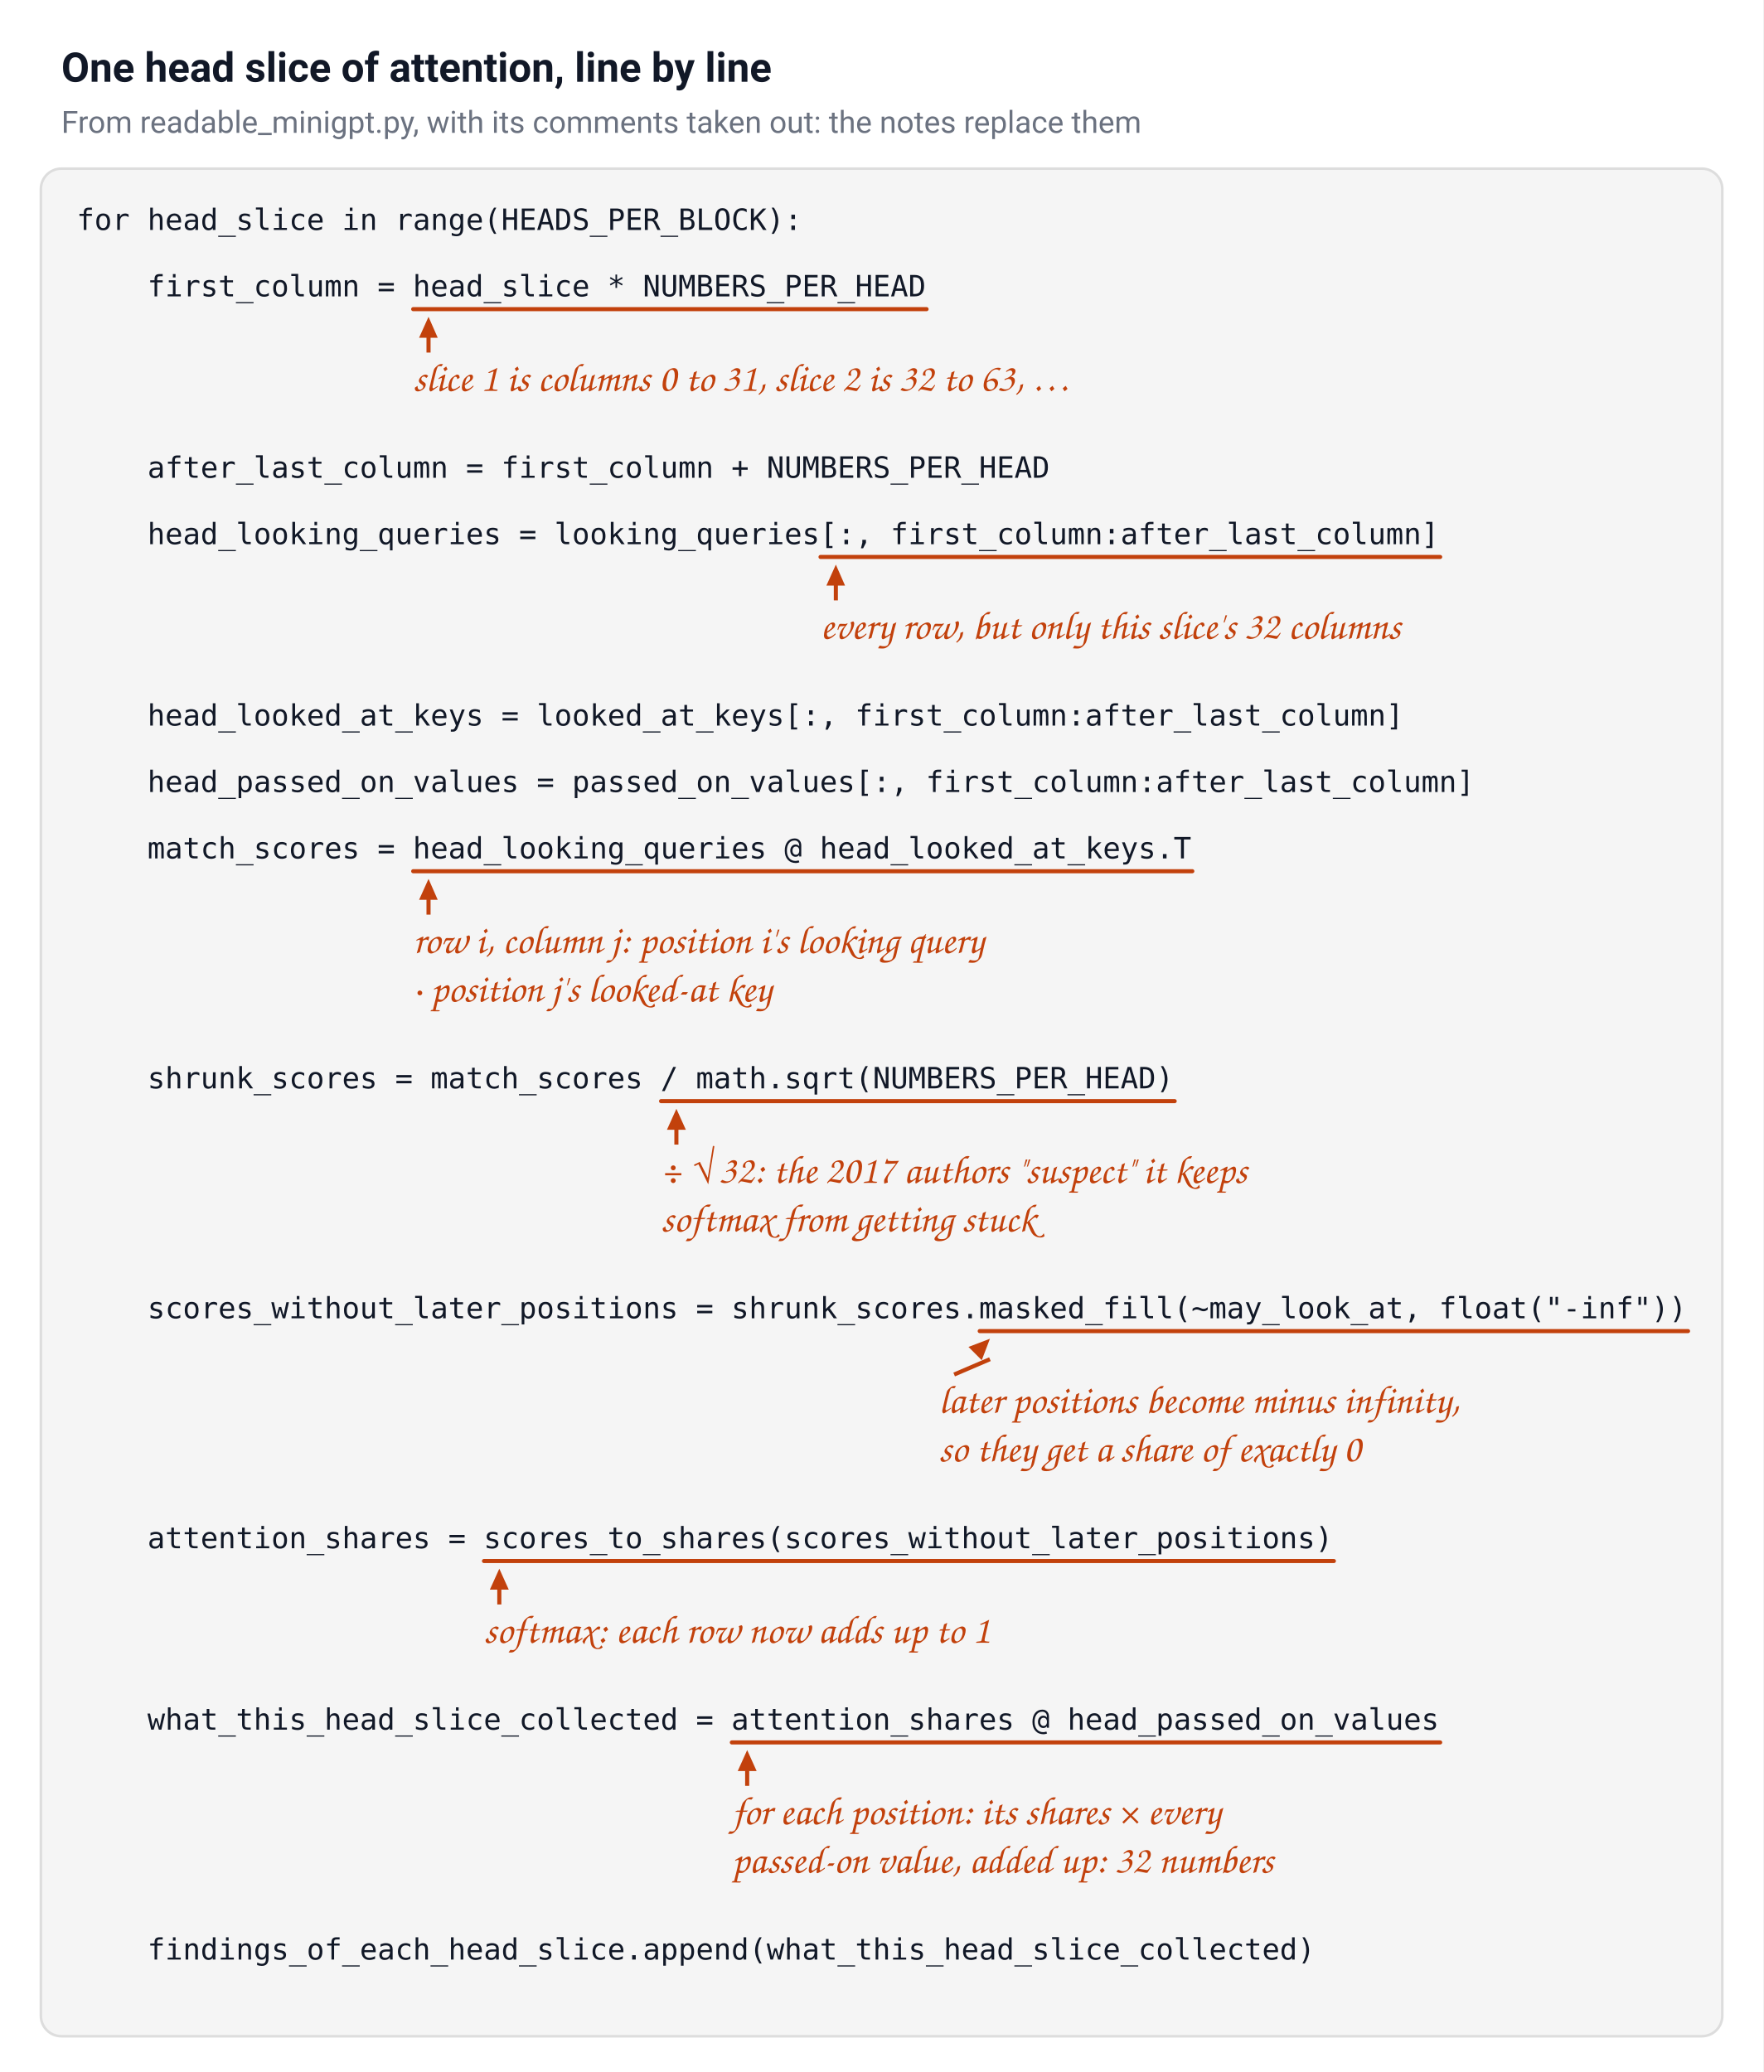
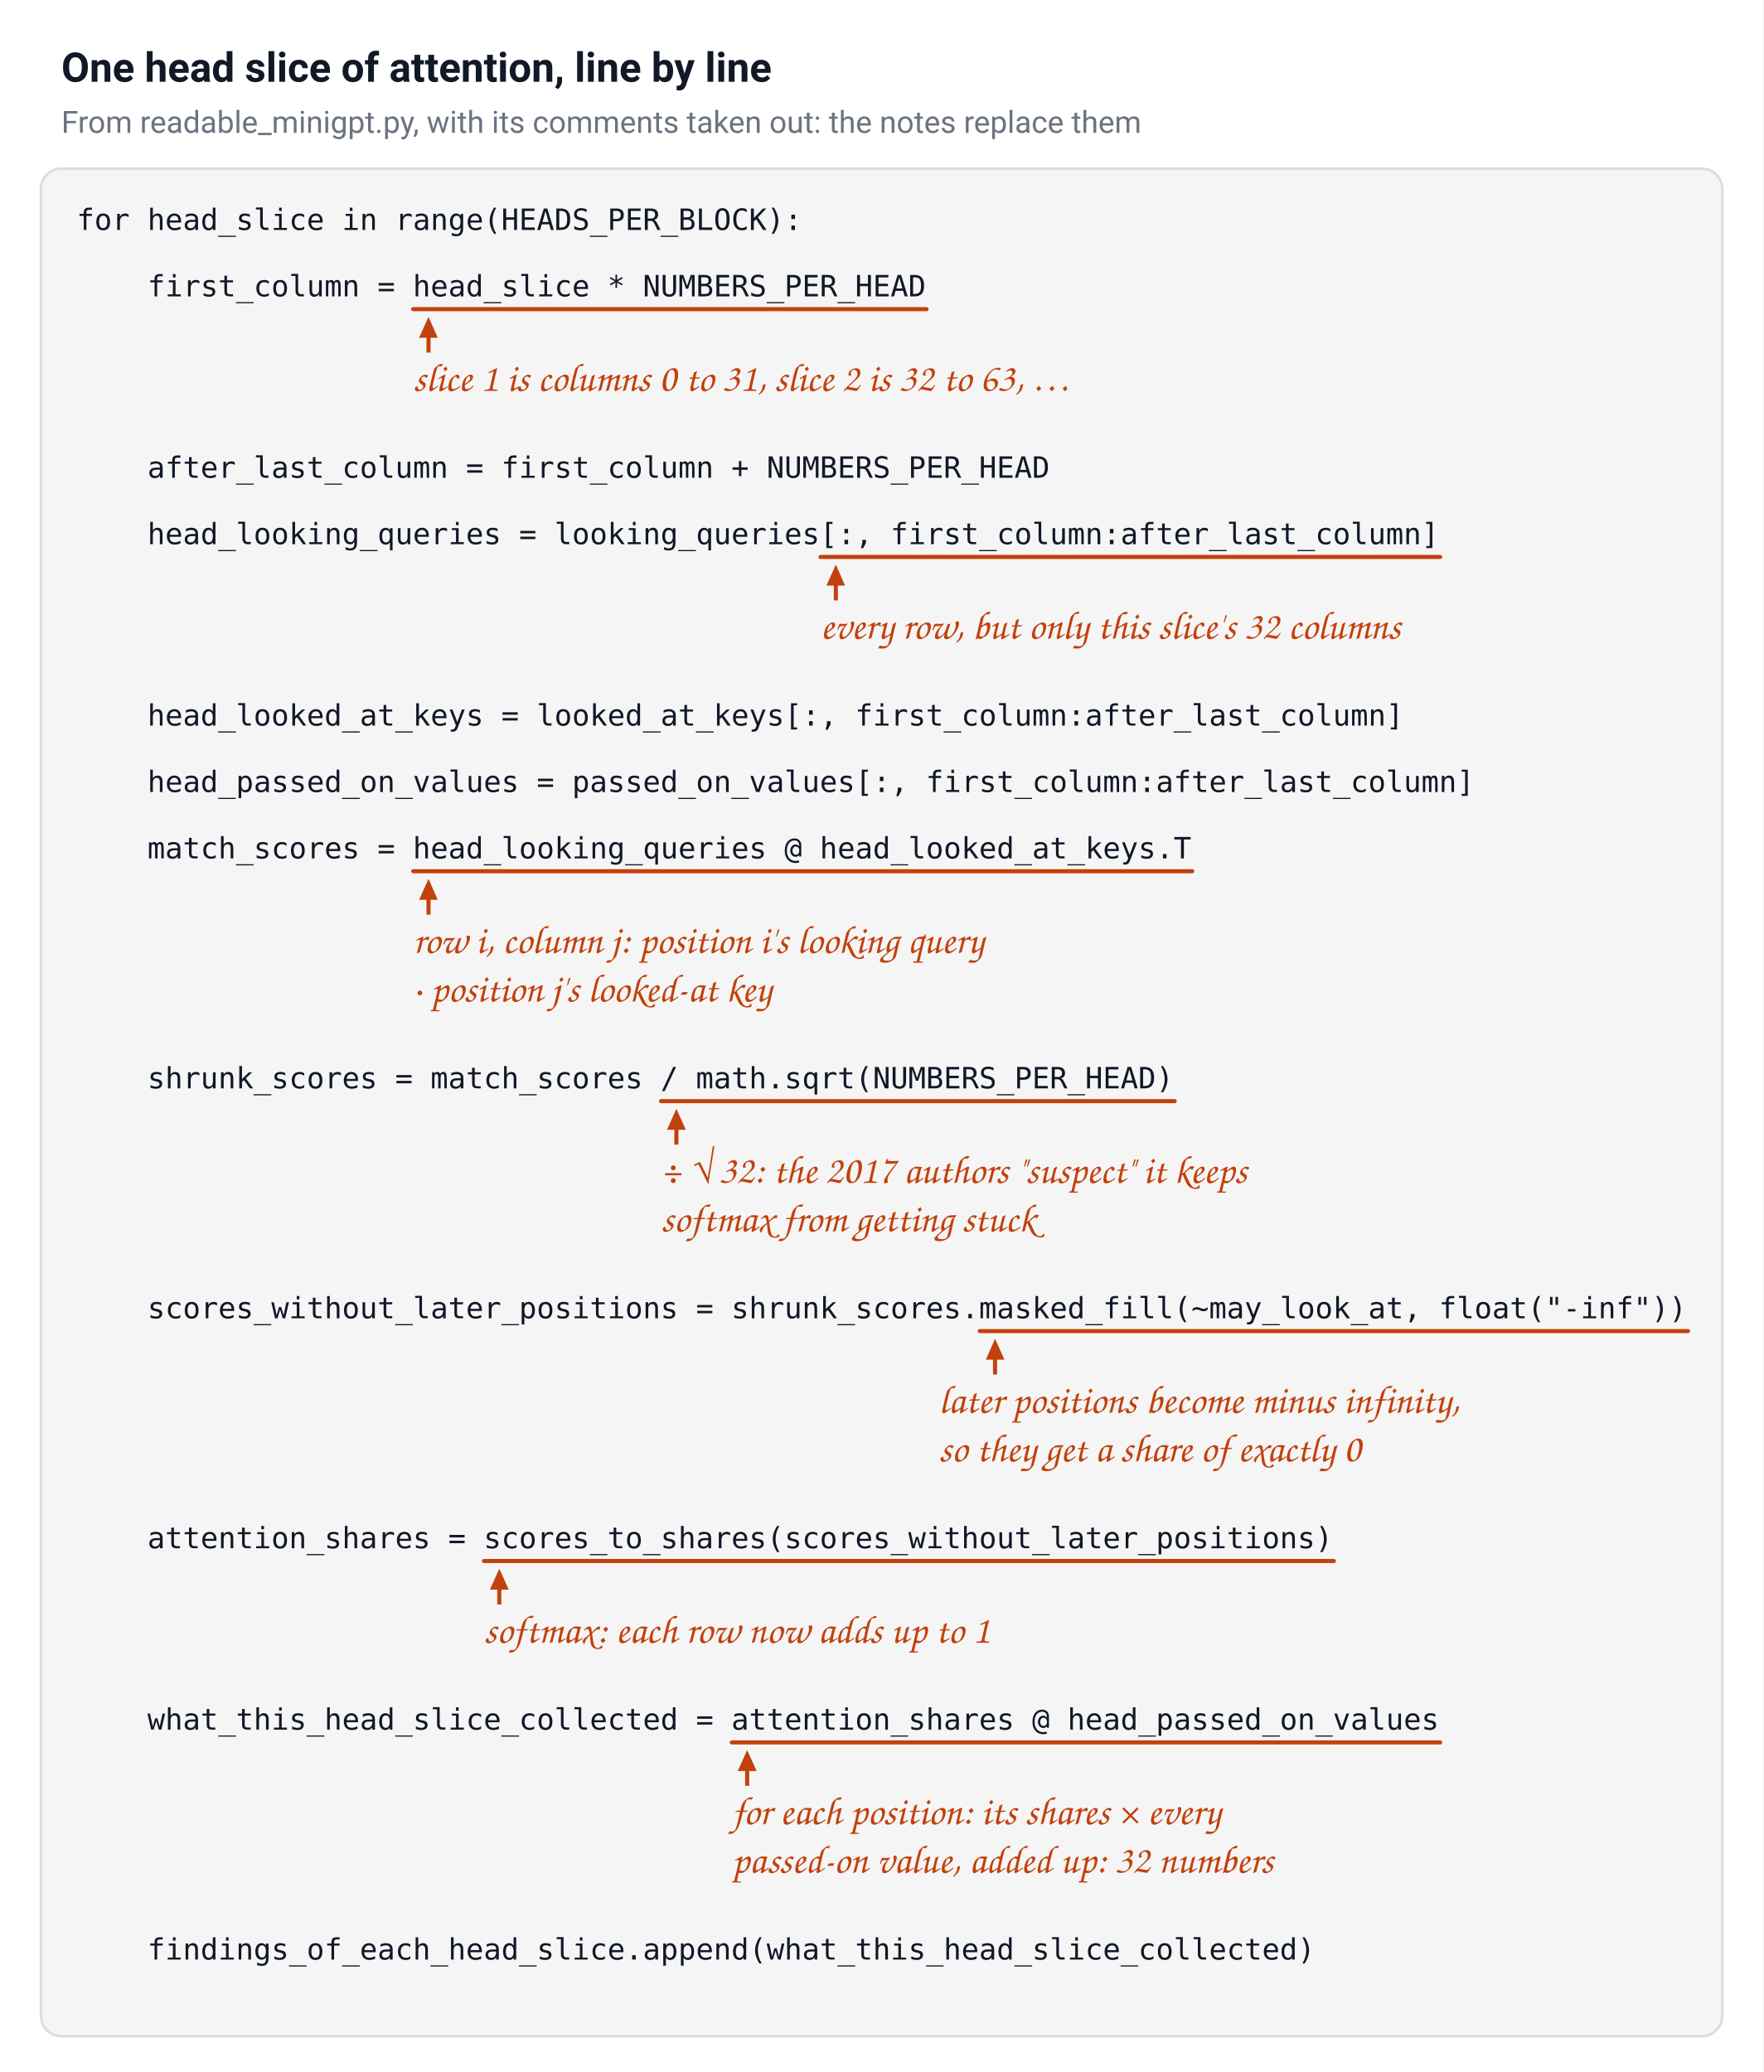
<svg xmlns="http://www.w3.org/2000/svg" viewBox="0 0 690 811" role="img" font-family="system-ui, -apple-system, 'Segoe UI', Roboto, sans-serif" style="max-width:100%;height:auto" aria-label="The head-slice loop of attention, line by line. Slice 1 is columns 0 to 31, slice 2 is 32 to 63, and so on; each slice keeps every row but only its 32 columns. match_scores: row i, column j is position i's looking query times position j's looked-at key. Divide by the square root of 32: the 2017 authors suspect it keeps softmax from getting stuck. masked_fill turns later positions into minus infinity, so they get a share of exactly 0. scores_to_shares: softmax, so each row adds up to 1. attention_shares @ head_passed_on_values: for each position, its shares times every passed-on value, added up, giving 32 numbers.">
  <rect width="690" height="811" fill="#ffffff" />
  <text x="24" y="32" font-size="16" font-weight="600" fill="#111827">One head slice of attention, line by line</text>
  <text x="24" y="52" font-size="12" fill="#6b7280">From readable_minigpt.py, with its comments taken out: the notes replace them</text>
  <rect x="16" y="66" width="658" height="731" rx="8" fill="#f5f5f5" stroke="#ddd" />
  <text x="30" y="90" font-size="11.5" fill="#111827" font-family="ui-monospace, Menlo, Consolas, monospace" xml:space="preserve">for head_slice in range(HEADS_PER_BLOCK):</text>
  <text x="30" y="116" font-size="11.5" fill="#111827" font-family="ui-monospace, Menlo, Consolas, monospace" xml:space="preserve">    first_column = head_slice * NUMBERS_PER_HEAD</text>
  <path d="M161.7 121 L362.6 121" stroke="#c2410c" stroke-width="1.6" stroke-linecap="round" />
  <path d="M167.7 138.0 L167.7 132.0" stroke="#c2410c" stroke-width="1.6" />
  <path d="M167.7 124.0 L171.3 132.2 L164.0 132.2 Z" fill="#c2410c" />
  <text x="161.7" y="153.0" font-size="15.5" fill="#c2410c" font-family="'Bradley Hand', 'Chalkboard SE', 'Segoe Print', 'Comic Sans MS', cursive">slice 1 is columns 0 to 31, slice 2 is 32 to 63, …</text>
  <text x="30" y="187" font-size="11.5" fill="#111827" font-family="ui-monospace, Menlo, Consolas, monospace" xml:space="preserve">    after_last_column = first_column + NUMBERS_PER_HEAD</text>
  <text x="30" y="213" font-size="11.5" fill="#111827" font-family="ui-monospace, Menlo, Consolas, monospace" xml:space="preserve">    head_looking_queries = looking_queries[:, first_column:after_last_column]</text>
  <path d="M321.1 218 L563.6 218" stroke="#c2410c" stroke-width="1.6" stroke-linecap="round" />
  <path d="M327.1 235.0 L327.1 229.0" stroke="#c2410c" stroke-width="1.6" />
  <path d="M327.1 221.0 L330.7 229.2 L323.4 229.2 Z" fill="#c2410c" />
  <text x="321.1" y="250.0" font-size="15.5" fill="#c2410c" font-family="'Bradley Hand', 'Chalkboard SE', 'Segoe Print', 'Comic Sans MS', cursive">every row, but only this slice's 32 columns</text>
  <text x="30" y="284" font-size="11.5" fill="#111827" font-family="ui-monospace, Menlo, Consolas, monospace" xml:space="preserve">    head_looked_at_keys = looked_at_keys[:, first_column:after_last_column]</text>
  <text x="30" y="310" font-size="11.5" fill="#111827" font-family="ui-monospace, Menlo, Consolas, monospace" xml:space="preserve">    head_passed_on_values = passed_on_values[:, first_column:after_last_column]</text>
  <text x="30" y="336" font-size="11.5" fill="#111827" font-family="ui-monospace, Menlo, Consolas, monospace" xml:space="preserve">    match_scores = head_looking_queries @ head_looked_at_keys.T</text>
  <path d="M161.7 341 L466.6 341" stroke="#c2410c" stroke-width="1.6" stroke-linecap="round" />
  <path d="M167.7 358.0 L167.7 352.0" stroke="#c2410c" stroke-width="1.6" />
  <path d="M167.7 344.0 L171.3 352.2 L164.0 352.2 Z" fill="#c2410c" />
  <text x="161.7" y="373.0" font-size="15.5" fill="#c2410c" font-family="'Bradley Hand', 'Chalkboard SE', 'Segoe Print', 'Comic Sans MS', cursive">row i, column j: position i's looking query</text>
  <text x="161.7" y="392.0" font-size="15.5" fill="#c2410c" font-family="'Bradley Hand', 'Chalkboard SE', 'Segoe Print', 'Comic Sans MS', cursive">· position j's looked-at key</text>
  <text x="30" y="426" font-size="11.5" fill="#111827" font-family="ui-monospace, Menlo, Consolas, monospace" xml:space="preserve">    shrunk_scores = match_scores / math.sqrt(NUMBERS_PER_HEAD)</text>
  <path d="M258.7 431 L459.7 431" stroke="#c2410c" stroke-width="1.6" stroke-linecap="round" />
  <path d="M264.7 448.0 L264.7 442.0" stroke="#c2410c" stroke-width="1.6" />
  <path d="M264.7 434.0 L268.4 442.2 L261.0 442.2 Z" fill="#c2410c" />
  <text x="258.7" y="463.0" font-size="15.5" fill="#c2410c" font-family="'Bradley Hand', 'Chalkboard SE', 'Segoe Print', 'Comic Sans MS', cursive">÷ √32: the 2017 authors "suspect" it keeps</text>
  <text x="258.7" y="482.0" font-size="15.5" fill="#c2410c" font-family="'Bradley Hand', 'Chalkboard SE', 'Segoe Print', 'Comic Sans MS', cursive">softmax from getting stuck</text>
  <text x="30" y="516" font-size="11.5" fill="#111827" font-family="ui-monospace, Menlo, Consolas, monospace" xml:space="preserve">    scores_without_later_positions = shrunk_scores.masked_fill(~may_look_at, float("-inf"))</text>
  <path d="M383.4 521 L660.6 521" stroke="#c2410c" stroke-width="1.6" stroke-linecap="round" />
-   <path d="M373.4 538.0 L387.4 532.0" stroke="#c2410c" stroke-width="1.6" />
-   <path d="M387.4 524.0 L384.2 532.4 L379.0 527.2 Z" fill="#c2410c" />
+   <path d="M389.4 538.0 L389.4 532.0" stroke="#c2410c" stroke-width="1.6" />
+   <path d="M389.4 524.0 L393.1 532.2 L385.8 532.2 Z" fill="#c2410c" />
  <text x="367.4" y="553.0" font-size="15.5" fill="#c2410c" font-family="'Bradley Hand', 'Chalkboard SE', 'Segoe Print', 'Comic Sans MS', cursive">later positions become minus infinity,</text>
  <text x="367.4" y="572.0" font-size="15.5" fill="#c2410c" font-family="'Bradley Hand', 'Chalkboard SE', 'Segoe Print', 'Comic Sans MS', cursive">so they get a share of exactly 0</text>
  <text x="30" y="606" font-size="11.5" fill="#111827" font-family="ui-monospace, Menlo, Consolas, monospace" xml:space="preserve">    attention_shares = scores_to_shares(scores_without_later_positions)</text>
  <path d="M189.4 611 L522.0 611" stroke="#c2410c" stroke-width="1.6" stroke-linecap="round" />
  <path d="M195.4 628.0 L195.4 622.0" stroke="#c2410c" stroke-width="1.6" />
  <path d="M195.4 614.0 L199.1 622.2 L191.7 622.2 Z" fill="#c2410c" />
  <text x="189.4" y="643.0" font-size="15.5" fill="#c2410c" font-family="'Bradley Hand', 'Chalkboard SE', 'Segoe Print', 'Comic Sans MS', cursive">softmax: each row now adds up to 1</text>
  <text x="30" y="677" font-size="11.5" fill="#111827" font-family="ui-monospace, Menlo, Consolas, monospace" xml:space="preserve">    what_this_head_slice_collected = attention_shares @ head_passed_on_values</text>
  <path d="M286.4 682 L563.6 682" stroke="#c2410c" stroke-width="1.6" stroke-linecap="round" />
  <path d="M292.4 699.0 L292.4 693.0" stroke="#c2410c" stroke-width="1.6" />
  <path d="M292.4 685.0 L296.1 693.2 L288.7 693.2 Z" fill="#c2410c" />
  <text x="286.4" y="714.0" font-size="15.5" fill="#c2410c" font-family="'Bradley Hand', 'Chalkboard SE', 'Segoe Print', 'Comic Sans MS', cursive">for each position: its shares × every</text>
  <text x="286.4" y="733.0" font-size="15.5" fill="#c2410c" font-family="'Bradley Hand', 'Chalkboard SE', 'Segoe Print', 'Comic Sans MS', cursive">passed-on value, added up: 32 numbers</text>
  <text x="30" y="767" font-size="11.5" fill="#111827" font-family="ui-monospace, Menlo, Consolas, monospace" xml:space="preserve">    findings_of_each_head_slice.append(what_this_head_slice_collected)</text>
</svg>
